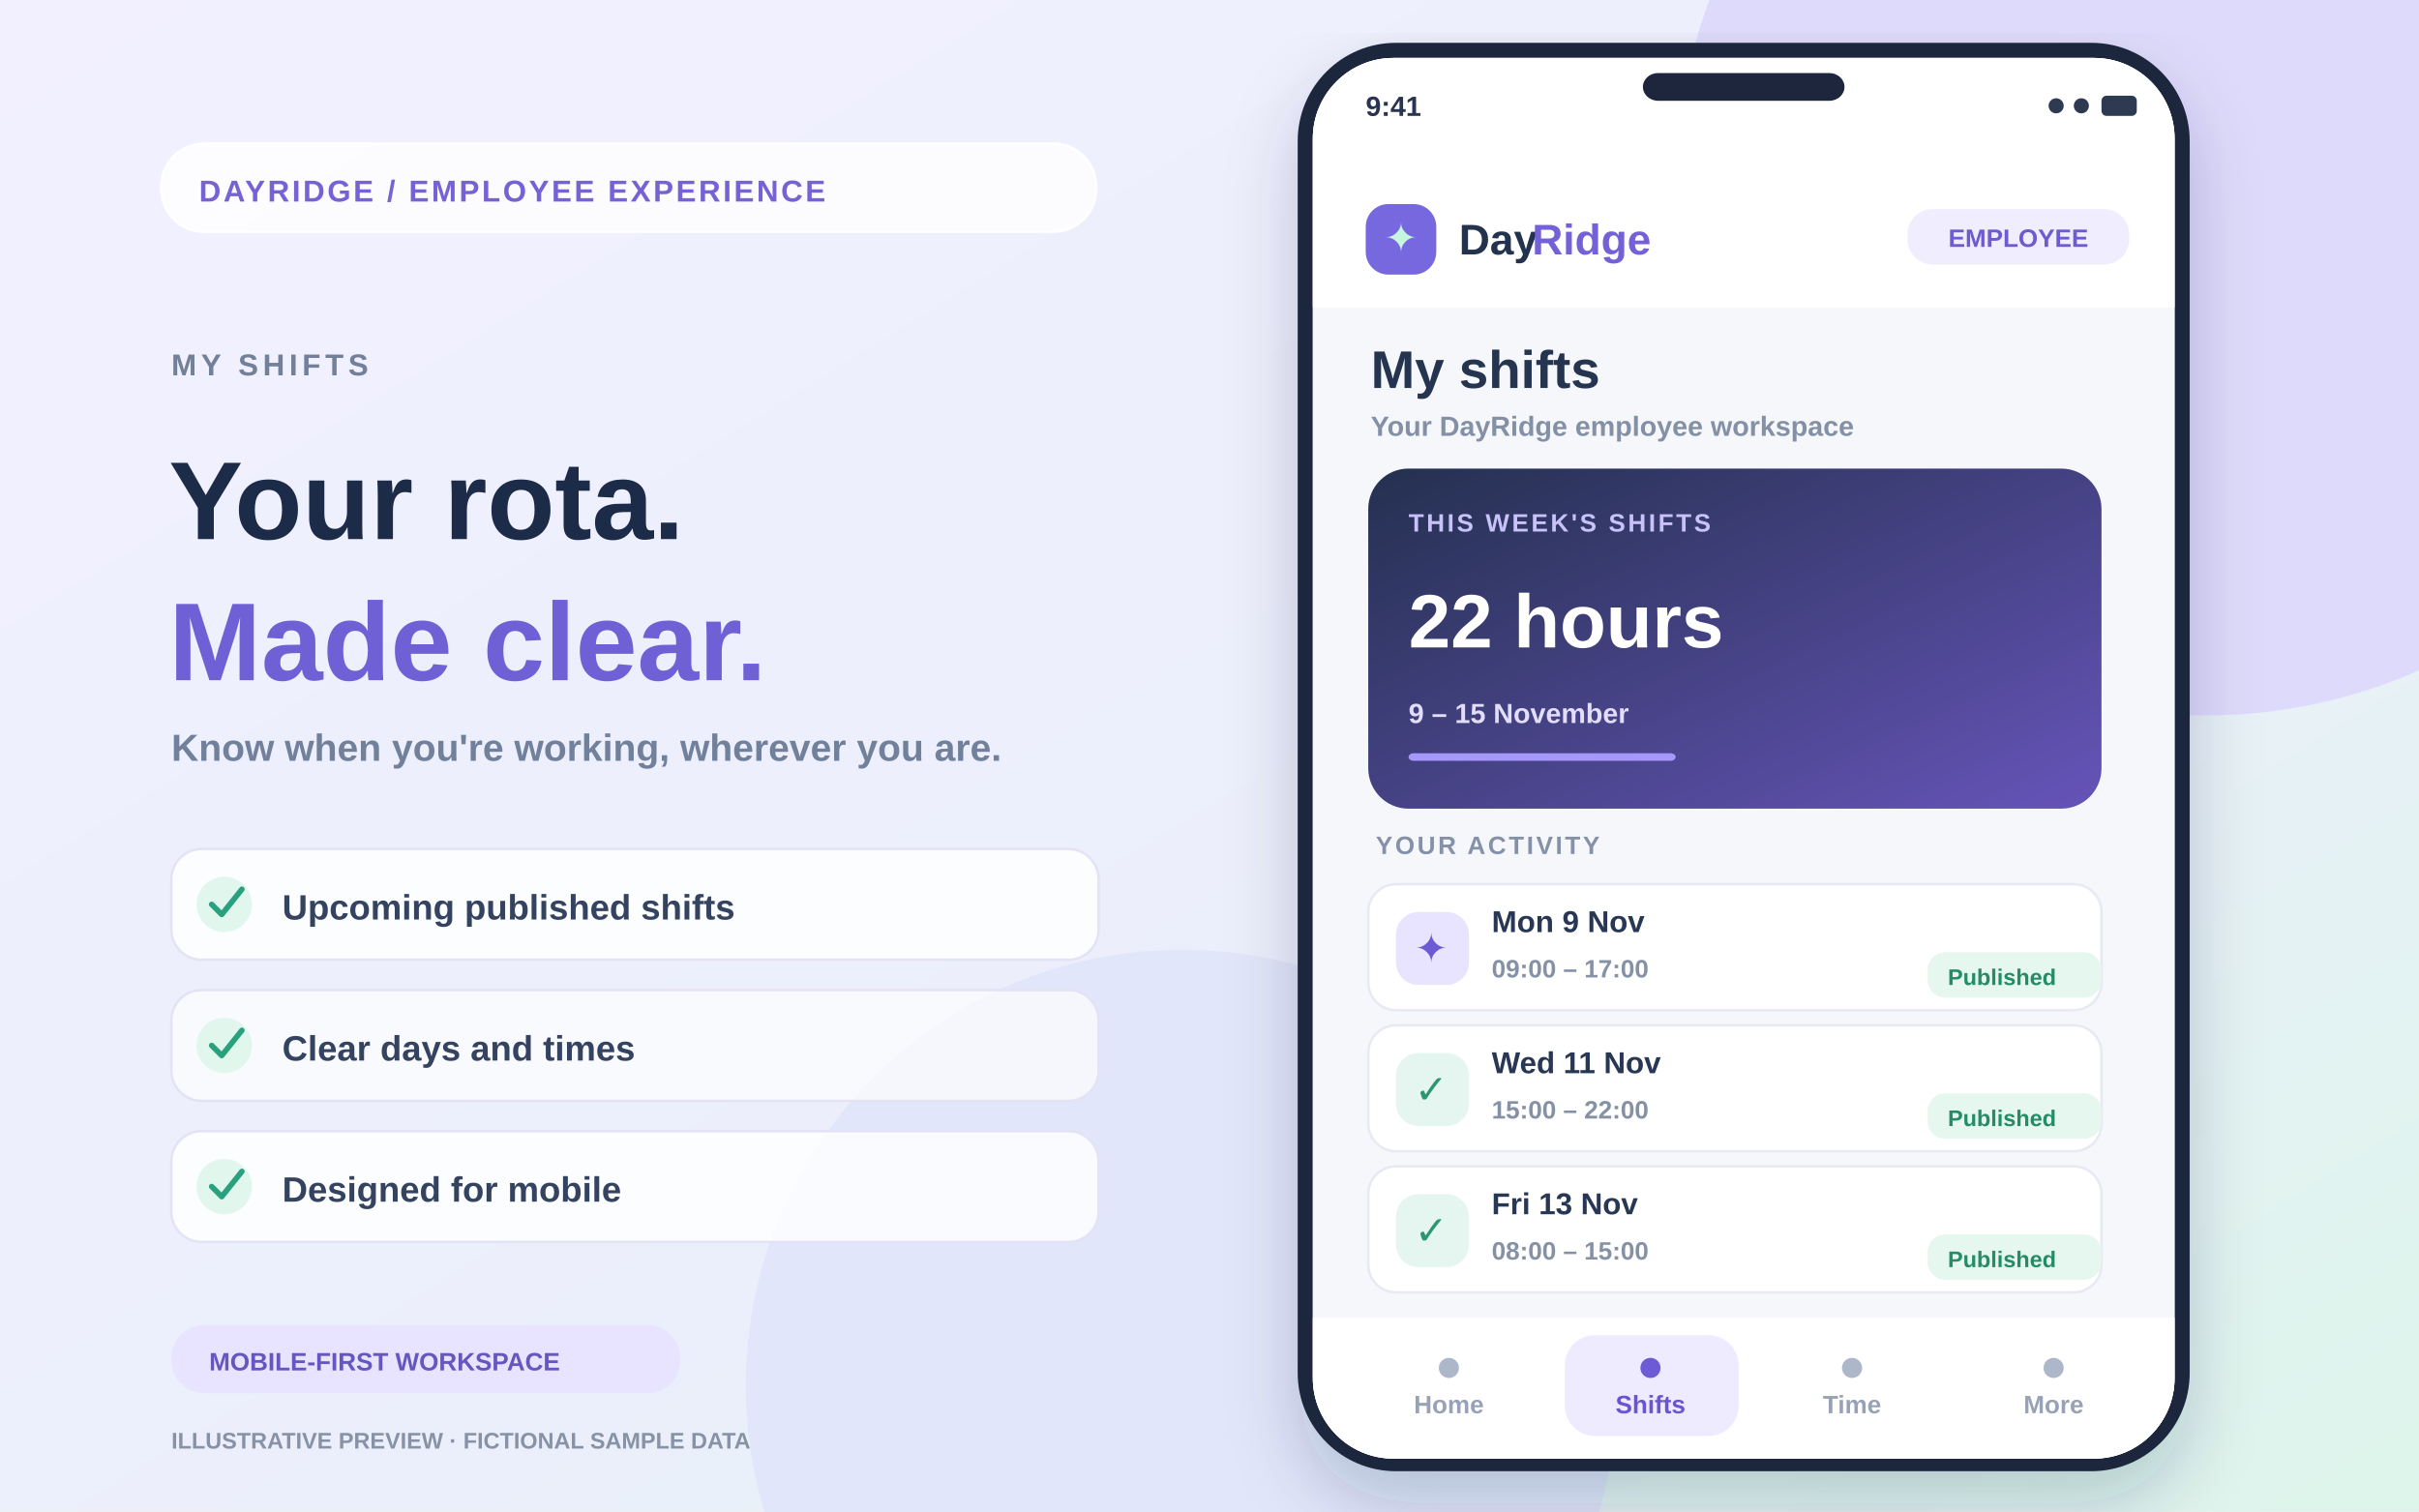
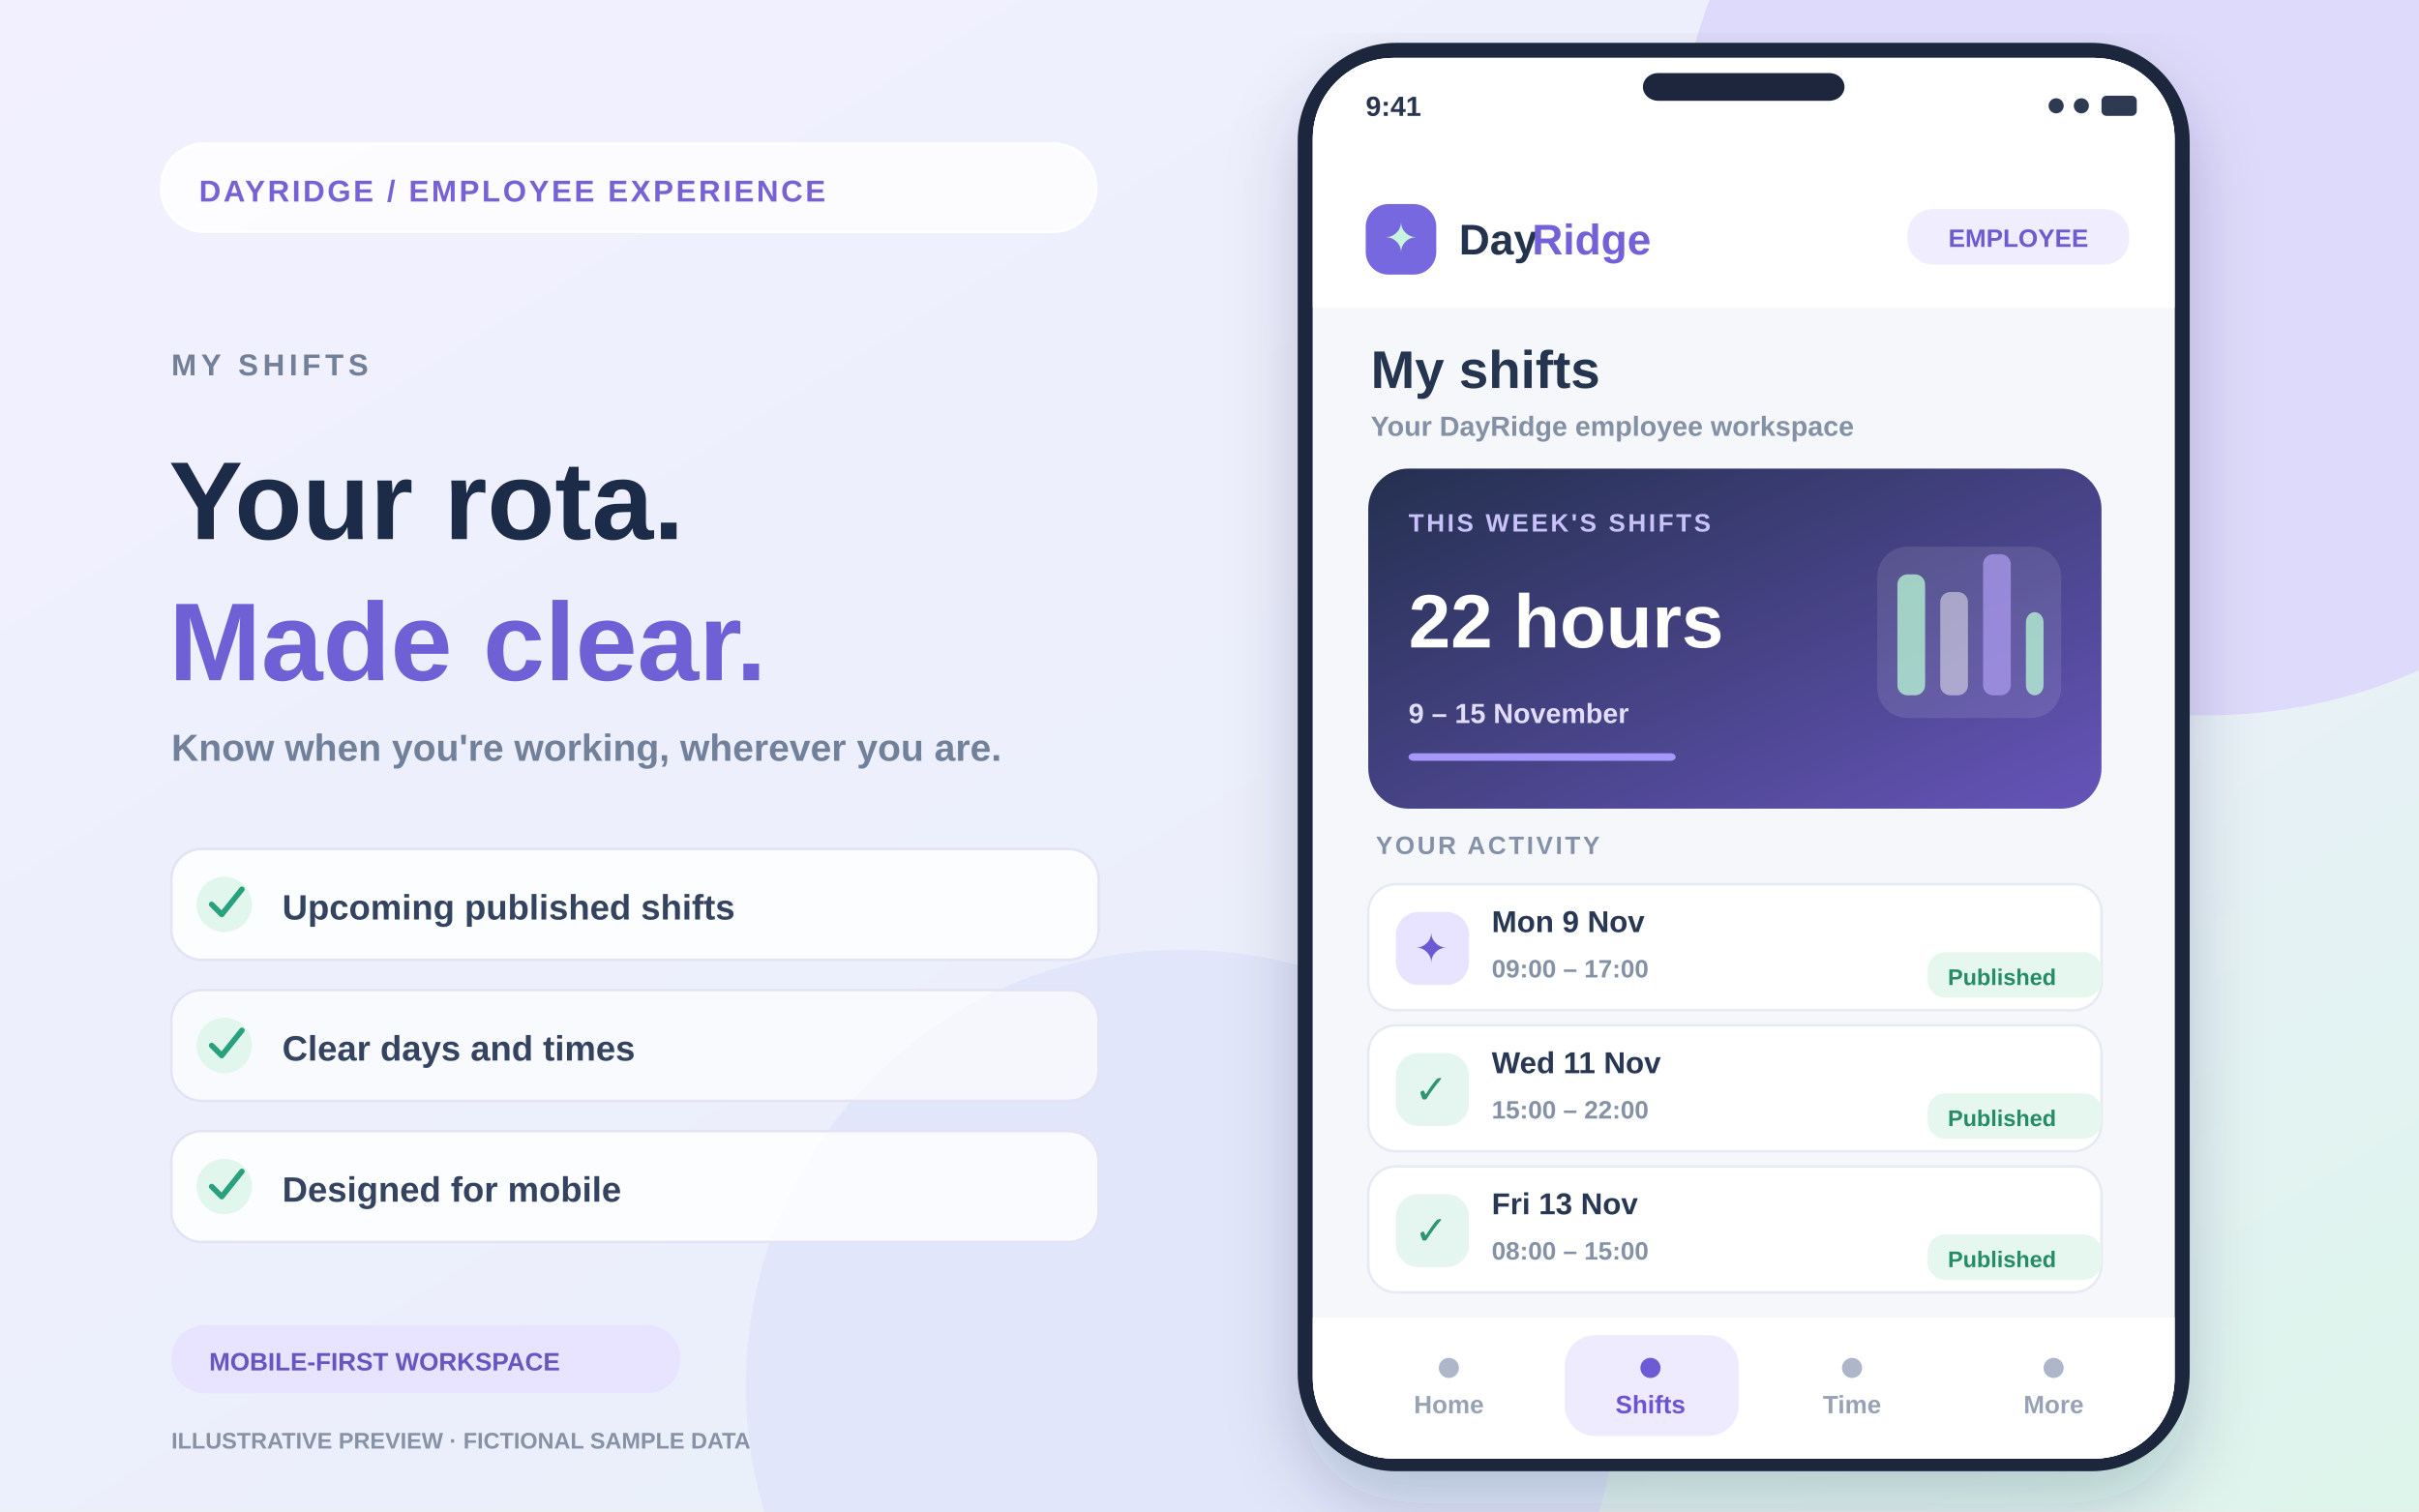
<svg xmlns="http://www.w3.org/2000/svg" width="960" height="600" viewBox="0 0 960 600" role="img" aria-label="Your rota. Made clear. employee experience illustration">
  <defs>
    <linearGradient id="canvasGradient" x1="0" y1="0" x2="1" y2="1">
      <stop stop-color="#f2f0ff" />
      <stop offset=".59" stop-color="#ebeffb" />
      <stop offset="1" stop-color="#ddf5eb" />
    </linearGradient>
    <linearGradient id="heroGradient" x1="0" y1="0" x2="1" y2="1">
      <stop stop-color="#24304f" />
      <stop offset="1" stop-color="#6654b9" />
    </linearGradient>
    <filter id="phoneShadow" x="-30%" y="-30%" width="170%" height="170%">
      <feDropShadow dx="0" dy="13" stdDeviation="14" flood-color="#1c2746" flood-opacity=".2" />
    </filter>
    <clipPath id="phoneClip">
      <rect x="521" y="23" width="342" height="556" rx="32" />
    </clipPath>
  </defs>
  <rect x="0" y="0" width="960" height="600" rx="0" fill="url(#canvasGradient)" stroke="none" />
  <circle cx="875" cy="74" r="210" fill="#dedafb" />
  <circle cx="469" cy="550" r="173" fill="#e1e6fa" />
  <rect x="64" y="57" width="371" height="35" rx="17" fill="#ffffffd4" stroke="#fff" />
  <text x="79" y="80" font-family="Arial,Helvetica,sans-serif" font-size="12" font-weight="800" fill="#7662d4" letter-spacing="1">DAYRIDGE  /  EMPLOYEE EXPERIENCE</text>
  <text x="68" y="149" font-family="Arial,Helvetica,sans-serif" font-size="12" font-weight="800" fill="#72809a" letter-spacing="1.8">MY SHIFTS</text>
  <text x="67" y="214" font-family="Arial,Helvetica,sans-serif" font-size="44" font-weight="800" fill="#1c2b47">Your rota.</text>
  <text x="67" y="270" font-family="Arial,Helvetica,sans-serif" font-size="44" font-weight="800" fill="#7060d6">Made clear.</text>
  <text x="68" y="302" font-family="Arial,Helvetica,sans-serif" font-size="15" font-weight="550" fill="#72819b">Know when you're working, wherever you are.</text>
  <rect x="68" y="337" width="368" height="44" rx="12" fill="#ffffffd8" stroke="#e4e3f5" />
  <circle cx="89" cy="359" r="11" fill="#e1f6ec" />
  <path d="M84 359l4 4 8-10" fill="none" stroke="#2aa17e" stroke-width="2.2" stroke-linecap="round" stroke-linejoin="round" />
  <text x="112" y="365" font-family="Arial,Helvetica,sans-serif" font-size="14" font-weight="650" fill="#344360">Upcoming published shifts</text>
  <rect x="68" y="393" width="368" height="44" rx="12" fill="#ffffffac" stroke="#e4e3f5" />
  <circle cx="89" cy="415" r="11" fill="#e1f6ec" />
  <path d="M84 415l4 4 8-10" fill="none" stroke="#2aa17e" stroke-width="2.2" stroke-linecap="round" stroke-linejoin="round" />
  <text x="112" y="421" font-family="Arial,Helvetica,sans-serif" font-size="14" font-weight="650" fill="#344360">Clear days and times</text>
  <rect x="68" y="449" width="368" height="44" rx="12" fill="#ffffffd8" stroke="#e4e3f5" />
  <circle cx="89" cy="471" r="11" fill="#e1f6ec" />
  <path d="M84 471l4 4 8-10" fill="none" stroke="#2aa17e" stroke-width="2.2" stroke-linecap="round" stroke-linejoin="round" />
  <text x="112" y="477" font-family="Arial,Helvetica,sans-serif" font-size="14" font-weight="650" fill="#344360">Designed for mobile</text>
  <rect x="68" y="526" width="202" height="27" rx="13" fill="#e8e3ff" stroke="none" />
  <text x="83" y="544" font-family="Arial,Helvetica,sans-serif" font-size="10" font-weight="800" fill="#6556c0">MOBILE-FIRST WORKSPACE</text>
  <text x="68" y="575" font-family="Arial,Helvetica,sans-serif" font-size="9" font-weight="750" fill="#8792a7">ILLUSTRATIVE PREVIEW · FICTIONAL SAMPLE DATA</text>
  <g filter="url(#phoneShadow)">
    <rect x="515" y="17" width="354" height="567" rx="39" fill="#1d263d" stroke="none" />
    <rect x="521" y="23" width="342" height="556" rx="32" fill="#f7f8fc" stroke="none" />
  </g>
  <g clip-path="url(#phoneClip)">
    <rect x="521" y="23" width="342" height="556" rx="32" fill="#f5f7fb" stroke="none" />
    <rect x="521" y="23" width="342" height="43" rx="0" fill="#fff" stroke="none" />
    <text x="542" y="46" font-family="Arial,Helvetica,sans-serif" font-size="11" font-weight="800" fill="#293550">9:41</text>
    <circle cx="816" cy="42" r="3" fill="#2e3952" />
    <circle cx="826" cy="42" r="3" fill="#2e3952" />
    <rect x="834" y="38" width="14" height="8" rx="2" fill="#2e3952" stroke="none" />
    <rect x="521" y="66" width="342" height="56" rx="0" fill="#fff" stroke="none" />
    <rect x="542" y="81" width="28" height="28" rx="9" fill="#7868df" stroke="none" />
    <text x="556" y="100" font-family="Arial,Helvetica,sans-serif" font-size="16" font-weight="800" fill="#c7f5e0" text-anchor="middle">✦</text>
    <text x="579" y="101" font-family="Arial,Helvetica,sans-serif" font-size="17" font-weight="800" fill="#23334e">Day</text>
    <text x="608" y="101" font-family="Arial,Helvetica,sans-serif" font-size="17" font-weight="800" fill="#7461d8">Ridge</text>
    <rect x="757" y="83" width="88" height="22" rx="10" fill="#f0edff" stroke="none" />
    <text x="801" y="98" font-family="Arial,Helvetica,sans-serif" font-size="10" font-weight="800" fill="#6d5bd1" text-anchor="middle">EMPLOYEE</text>
    <text x="544" y="154" font-family="Arial,Helvetica,sans-serif" font-size="21" font-weight="800" fill="#25344f">My shifts</text>
    <text x="544" y="173" font-family="Arial,Helvetica,sans-serif" font-size="11" font-weight="550" fill="#8390a5">Your DayRidge employee workspace</text>
    <rect x="543" y="186" width="291" height="135" rx="16" fill="url(#heroGradient)" stroke="none" />
+     <g opacity=".8">
+       <rect x="745" y="217" width="73" height="68" rx="12" fill="#fff" fill-opacity=".13" />
+       <rect x="753" y="228" width="11" height="48" rx="4" fill="#b9f4d5" />
+       <rect x="770" y="235" width="11" height="41" rx="4" fill="#fff" fill-opacity=".6" />
+       <rect x="787" y="220" width="11" height="56" rx="4" fill="#aa9aeb" />
+       <rect x="804" y="243" width="7" height="33" rx="4" fill="#b9f4d5" />
+     </g>
    <text x="559" y="211" font-family="Arial,Helvetica,sans-serif" font-size="10" font-weight="800" fill="#c8c1fa" letter-spacing="1">THIS WEEK'S SHIFTS</text>
    <text x="559" y="257" font-family="Arial,Helvetica,sans-serif" font-size="30" font-weight="800" fill="#fff">22 hours</text>
    <text x="559" y="287" font-family="Arial,Helvetica,sans-serif" font-size="11" font-weight="600" fill="#e1ddfa">9 – 15 November</text>
    <rect x="559" y="299" width="106" height="3" rx="2" fill="#a598fa" stroke="none" />
    <text x="546" y="339" font-family="Arial,Helvetica,sans-serif" font-size="10" font-weight="800" fill="#8591a8" letter-spacing="1">YOUR ACTIVITY</text>
    <rect x="543" y="351" width="291" height="50" rx="11" fill="#fff" stroke="#e7eaf3" />
    <rect x="554" y="362" width="29" height="29" rx="9" fill="#e8e4ff" stroke="none" />
    <text x="568" y="382" font-family="Arial,Helvetica,sans-serif" font-size="16" font-weight="800" fill="#6b5ad4" text-anchor="middle">✦</text>
    <text x="592" y="370" font-family="Arial,Helvetica,sans-serif" font-size="12" font-weight="750" fill="#283753">Mon 9 Nov</text>
    <text x="592" y="388" font-family="Arial,Helvetica,sans-serif" font-size="10" font-weight="550" fill="#8591a5">09:00 – 17:00</text>
    <rect x="765" y="378" width="69" height="18" rx="7" fill="#e5f7ee" stroke="none" />
    <text x="773" y="391" font-family="Arial,Helvetica,sans-serif" font-size="9" font-weight="750" fill="#248c66">Published</text>
    <rect x="543" y="407" width="291" height="50" rx="11" fill="#fff" stroke="#e7eaf3" />
    <rect x="554" y="418" width="29" height="29" rx="9" fill="#e5f6f0" stroke="none" />
    <text x="568" y="438" font-family="Arial,Helvetica,sans-serif" font-size="16" font-weight="800" fill="#2b9670" text-anchor="middle">✓</text>
    <text x="592" y="426" font-family="Arial,Helvetica,sans-serif" font-size="12" font-weight="750" fill="#283753">Wed 11 Nov</text>
    <text x="592" y="444" font-family="Arial,Helvetica,sans-serif" font-size="10" font-weight="550" fill="#8591a5">15:00 – 22:00</text>
    <rect x="765" y="434" width="69" height="18" rx="7" fill="#e5f7ee" stroke="none" />
    <text x="773" y="447" font-family="Arial,Helvetica,sans-serif" font-size="9" font-weight="750" fill="#248c66">Published</text>
    <rect x="543" y="463" width="291" height="50" rx="11" fill="#fff" stroke="#e7eaf3" />
    <rect x="554" y="474" width="29" height="29" rx="9" fill="#e5f6f0" stroke="none" />
    <text x="568" y="494" font-family="Arial,Helvetica,sans-serif" font-size="16" font-weight="800" fill="#2b9670" text-anchor="middle">✓</text>
    <text x="592" y="482" font-family="Arial,Helvetica,sans-serif" font-size="12" font-weight="750" fill="#283753">Fri 13 Nov</text>
    <text x="592" y="500" font-family="Arial,Helvetica,sans-serif" font-size="10" font-weight="550" fill="#8591a5">08:00 – 15:00</text>
    <rect x="765" y="490" width="69" height="18" rx="7" fill="#e5f7ee" stroke="none" />
    <text x="773" y="503" font-family="Arial,Helvetica,sans-serif" font-size="9" font-weight="750" fill="#248c66">Published</text>
    <rect x="521" y="523" width="342" height="56" rx="0" fill="#fff" stroke="none" />
    <circle cx="575" cy="543" r="4" fill="#aeb7ca" />
    <text x="575" y="561" font-family="Arial,Helvetica,sans-serif" font-size="10" font-weight="600" fill="#98a2b6" text-anchor="middle">Home</text>
    <rect x="621" y="530" width="69" height="40" rx="12" fill="#eeeaff" stroke="none" />
    <circle cx="655" cy="543" r="4" fill="#6d5bd5" />
    <text x="655" y="561" font-family="Arial,Helvetica,sans-serif" font-size="10" font-weight="800" fill="#6a54d2" text-anchor="middle">Shifts</text>
    <circle cx="735" cy="543" r="4" fill="#aeb7ca" />
    <text x="735" y="561" font-family="Arial,Helvetica,sans-serif" font-size="10" font-weight="600" fill="#98a2b6" text-anchor="middle">Time</text>
    <circle cx="815" cy="543" r="4" fill="#aeb7ca" />
    <text x="815" y="561" font-family="Arial,Helvetica,sans-serif" font-size="10" font-weight="600" fill="#98a2b6" text-anchor="middle">More</text>
  </g>
  <rect x="652" y="29" width="80" height="11" rx="6" fill="#1d263d" stroke="none" />
</svg>
